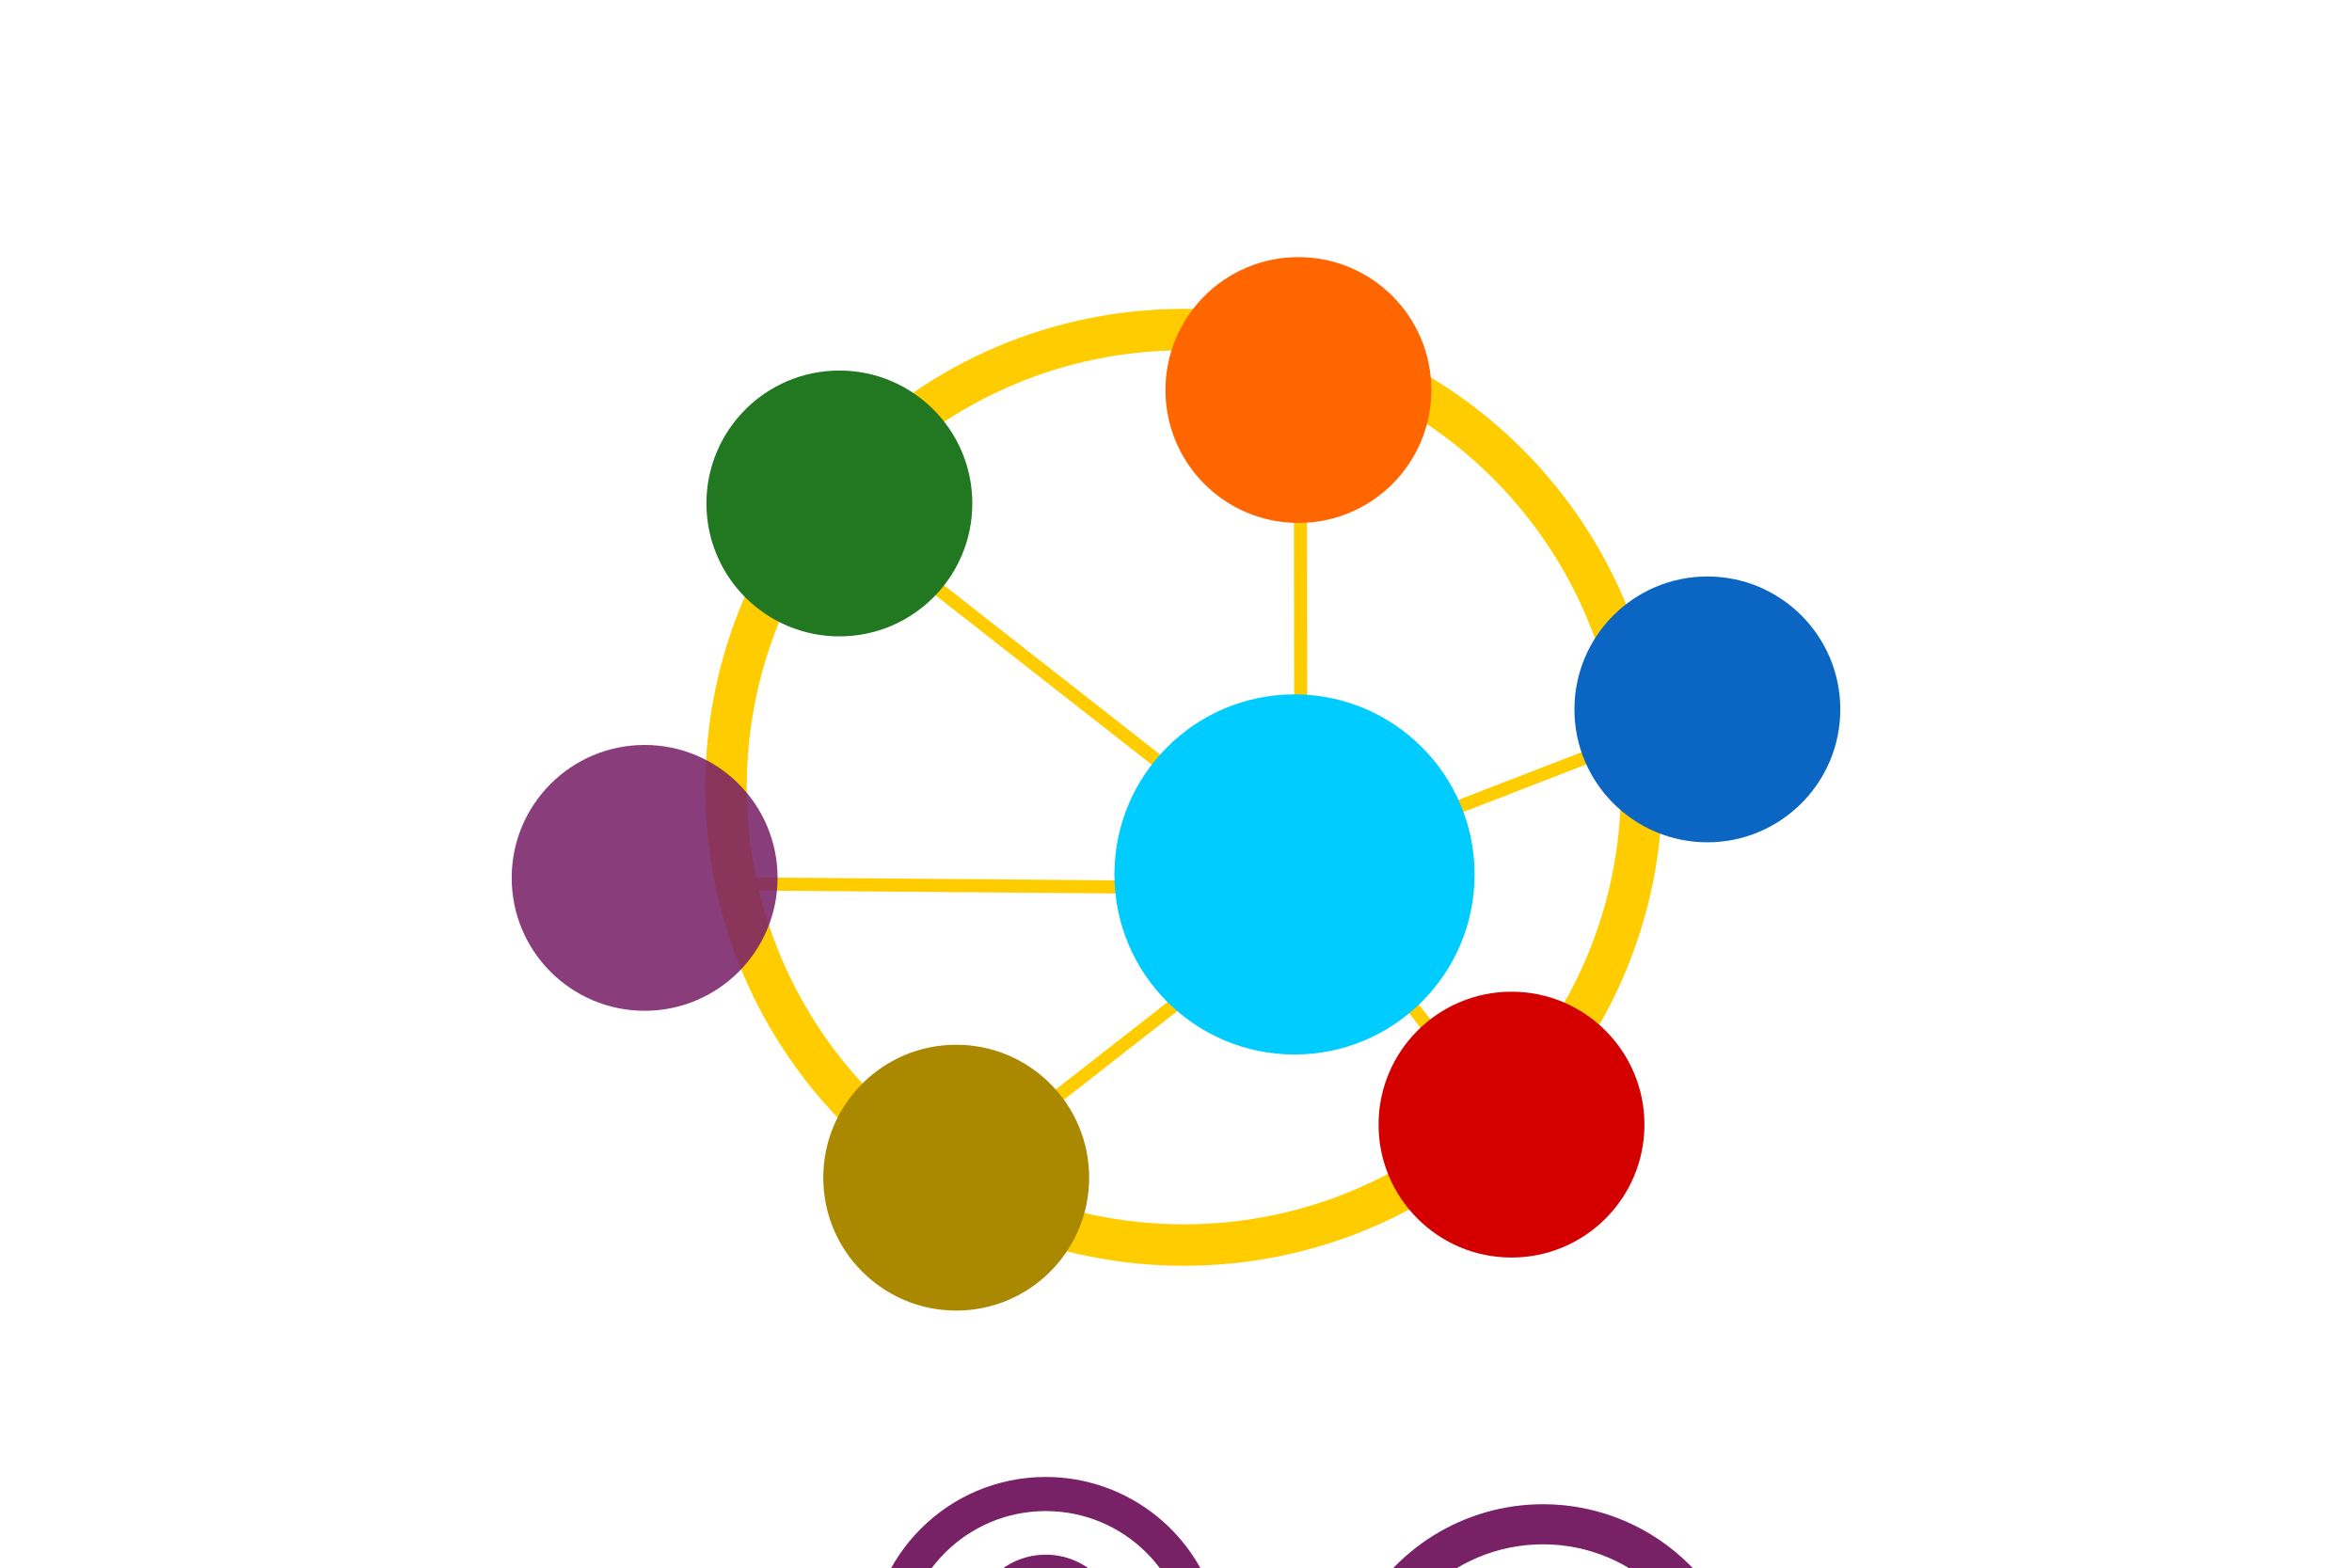
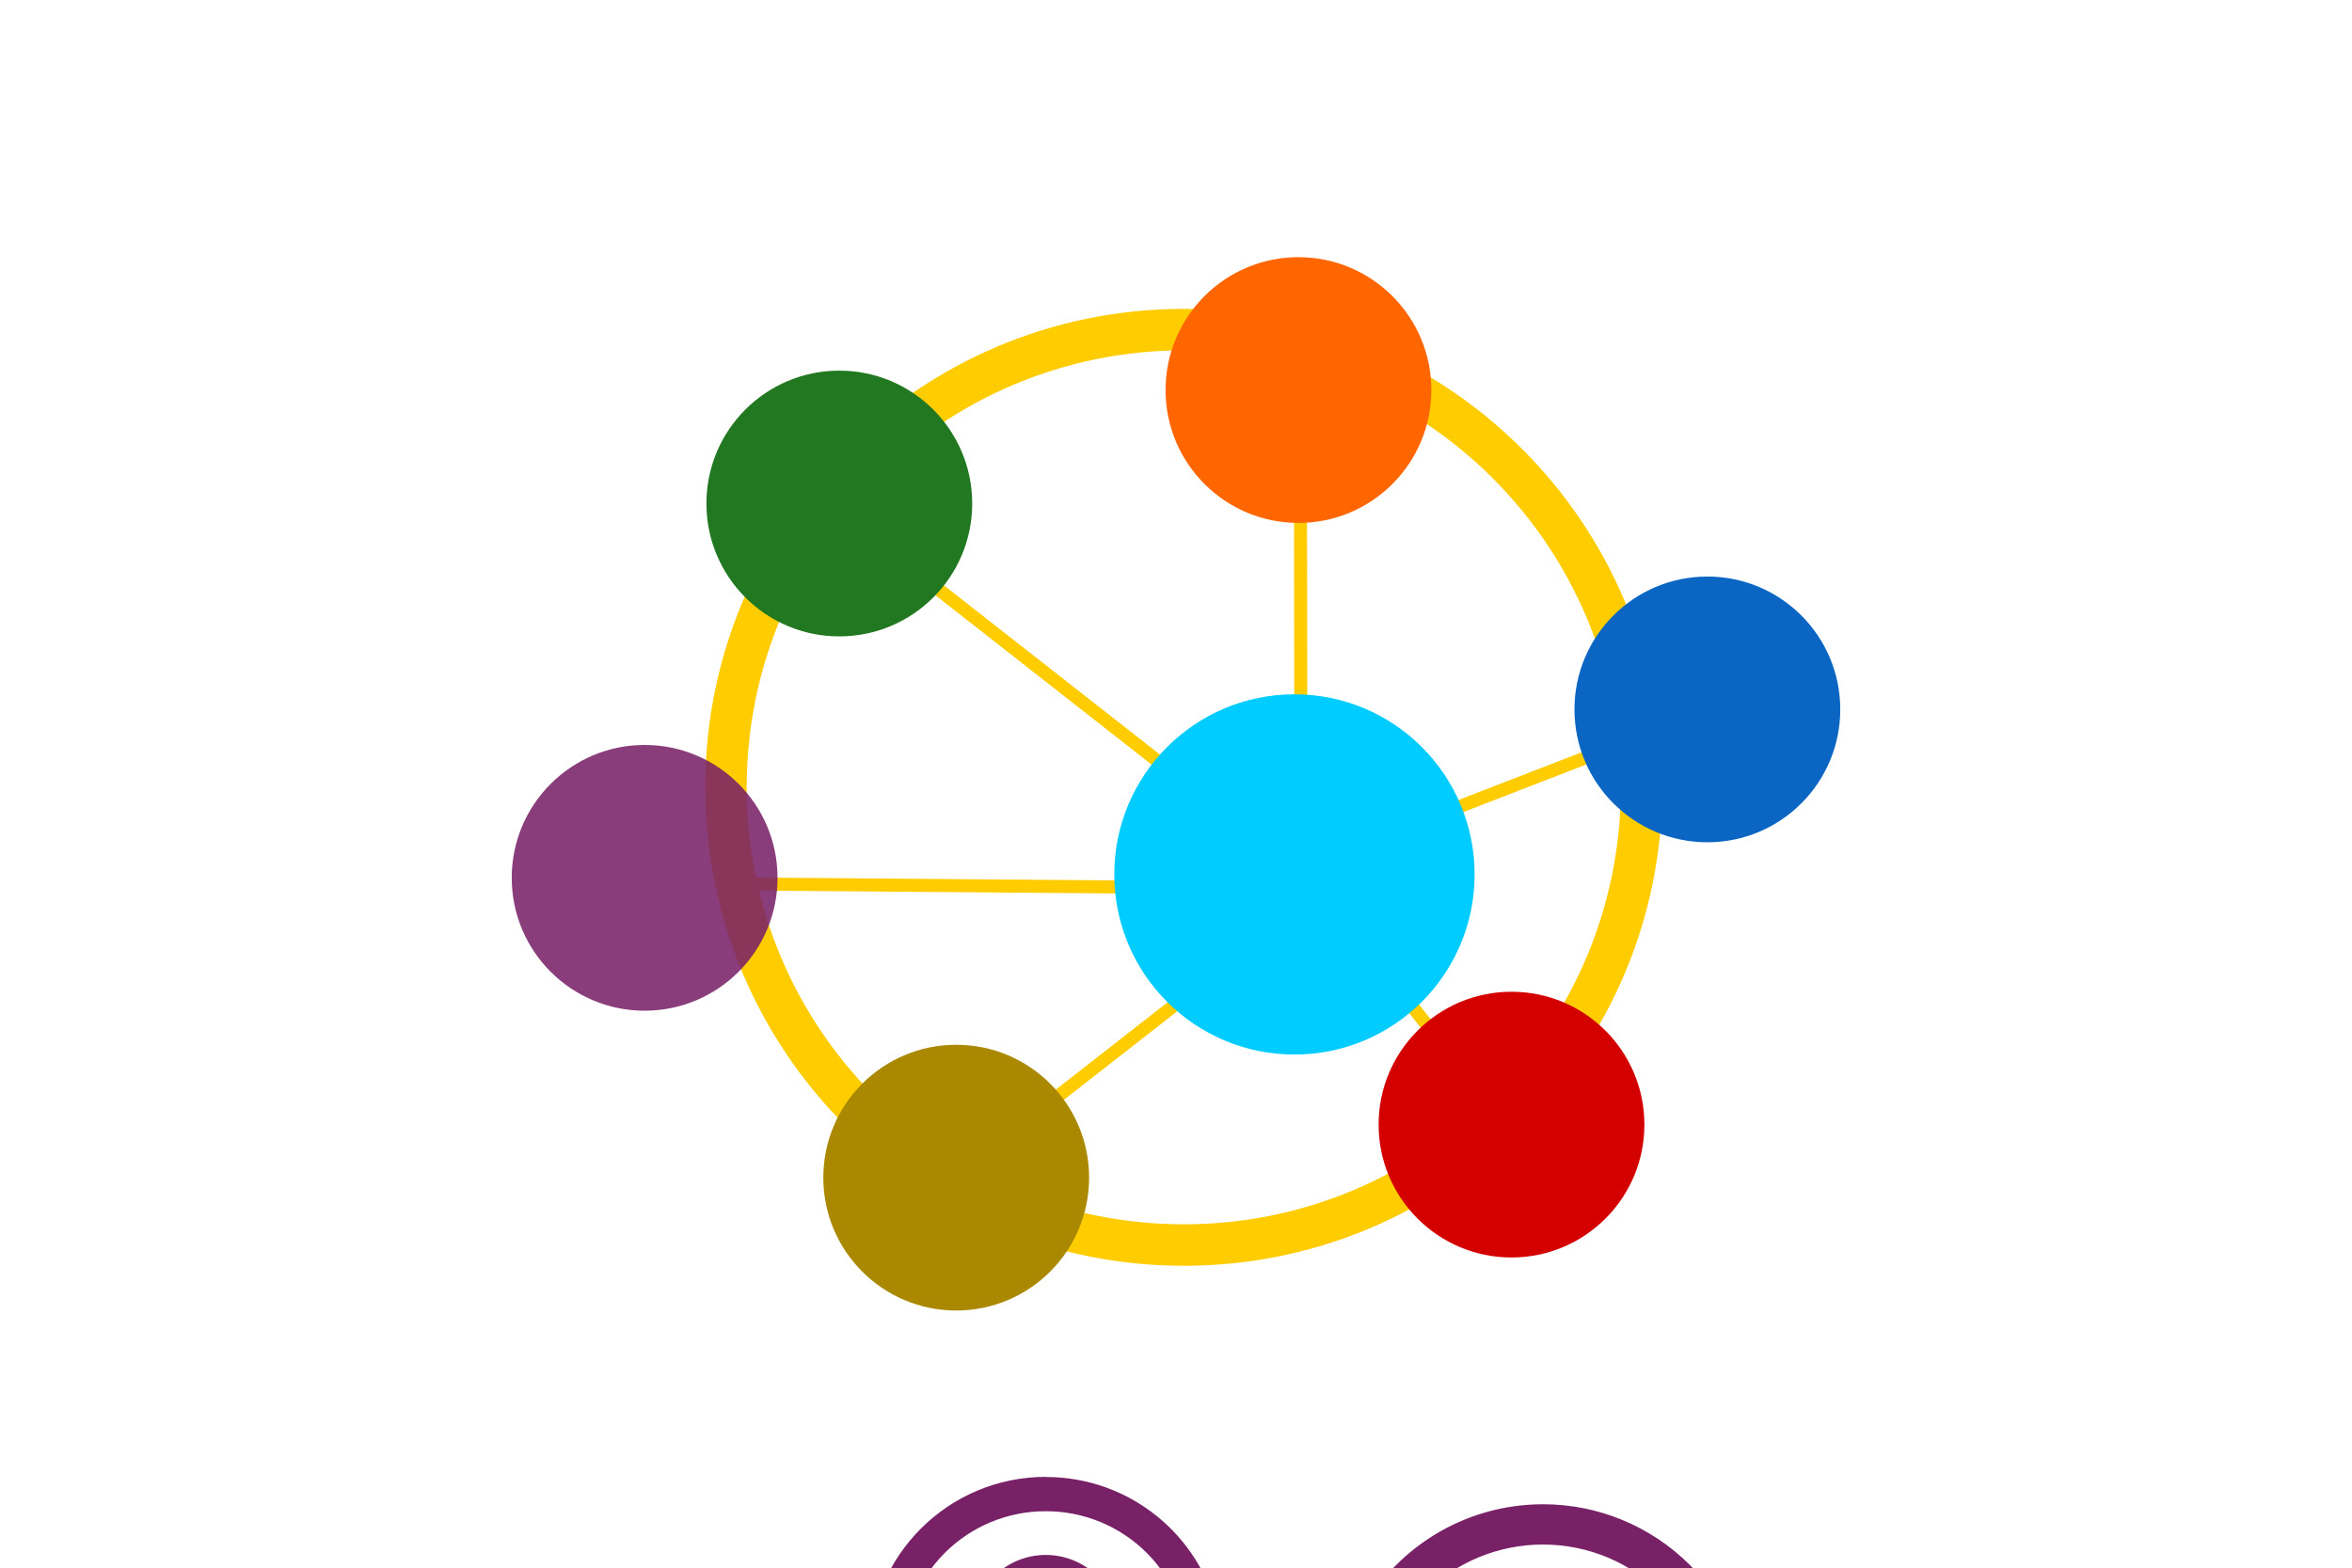
- <svg xmlns="http://www.w3.org/2000/svg" width="600" height="400" viewBox="0 0 158.75 105.833" version="1.1" id="svg4650" xml:space="preserve">
-   <defs id="defs4647" />
-   <g id="layer1">
-     <rect style="fill:#ffcc00;fill-opacity:1;stroke:none;stroke-width:0.219;stroke-linecap:round;stroke-linejoin:round" id="rect9403" width="13.843" height="0.884" x="-24.022" y="-102.716" transform="matrix(-0.7878778,0.6158316,-0.6131595,-0.7899591,0,0)" />
-     <path id="circle9895" style="fill:#ffcc00;fill-opacity:1;stroke:none;stroke-width:0.3;stroke-linecap:round;stroke-linejoin:round" d="m 79.905,20.851 a 32.301,32.301 0 0 0 -32.3,32.3 32.301,32.301 0 0 0 32.3,32.3 32.301,32.301 0 0 0 32.301,-32.3 32.301,32.301 0 0 0 -32.301,-32.3 z m 0,2.798 A 29.503,29.503 0 0 1 109.408,53.151 29.503,29.503 0 0 1 79.905,82.654 29.503,29.503 0 0 1 50.403,53.151 29.503,29.503 0 0 1 79.905,23.648 Z" />
-     <rect style="fill:#ffcc00;fill-opacity:1;stroke:none;stroke-width:0.275;stroke-linecap:round;stroke-linejoin:round" id="rect9345" width="21.942" height="0.884" x="73.642" y="-8.193" transform="rotate(38.07845)" />
-     <rect style="fill:#ffcc00;fill-opacity:1;stroke:none;stroke-width:0.318;stroke-linecap:round;stroke-linejoin:round" id="rect9399" width="29.237" height="0.884" x="32.037" y="-88.166" transform="matrix(0.00142906,0.999999,-0.9999968,0.0025372,0,0)" />
-     <rect style="fill:#ffcc00;fill-opacity:1;stroke:none;stroke-width:0.318;stroke-linecap:round;stroke-linejoin:round" id="rect9401" width="29.237" height="0.884" x="-79.422" y="-59.707" transform="matrix(-0.9999674,-0.00808041,0.00697229,-0.9999757,0,0)" />
-     <rect style="fill:#ffcc00;fill-opacity:1;stroke:none;stroke-width:0.219;stroke-linecap:round;stroke-linejoin:round" id="rect9405" width="13.843" height="0.884" x="-85.661" y="-86.791" transform="matrix(-0.9324964,0.3611792,-0.3580188,-0.9337144,0,0)" />
-     <rect style="fill:#ffcc00;fill-opacity:1;stroke:none;stroke-width:0.219;stroke-linecap:round;stroke-linejoin:round" id="rect9407" width="13.843" height="0.884" x="-126.028" y="32.65" transform="matrix(-0.6169425,-0.7870082,0.7890933,-0.6142734,0,0)" />
-     <circle style="fill:#217821;fill-opacity:1;stroke-width:0.247;stroke-linecap:round;stroke-linejoin:round" id="path922" cx="56.654" cy="33.988" r="8.973" />
-     <circle style="fill:#ff6600;fill-opacity:1;stroke-width:0.247;stroke-linecap:round;stroke-linejoin:round" id="circle926" cx="87.637" cy="26.33" r="8.973" />
-     <circle style="fill:#0a66c2;fill-opacity:1;stroke-width:0.247;stroke-linecap:round;stroke-linejoin:round" id="circle932" cx="115.24" cy="47.89" r="8.973" />
-     <circle style="fill:#d40000;fill-opacity:1;stroke-width:0.247;stroke-linecap:round;stroke-linejoin:round" id="circle930" cx="102.02" cy="75.922" r="8.973" />
-     <circle style="fill:#772167;fill-opacity:0.871;stroke-width:0.247;stroke-linecap:round;stroke-linejoin:round" id="circle924" cx="43.51" cy="59.264" r="8.973" />
-     <circle style="fill:#aa8800;fill-opacity:1;stroke-width:0.247;stroke-linecap:round;stroke-linejoin:round" id="circle928" cx="64.54" cy="79.503" r="8.973" />
-     <circle style="fill:#00ccff;fill-opacity:1;stroke-width:0.312;stroke-linecap:round;stroke-linejoin:round" id="circle10059" cx="87.374" cy="59.033" r="12.156" />
-     <path id="path4918" style="fill:#782167;stroke:none;stroke-width:0.373;stroke-linecap:round;stroke-linejoin:round" d="m 70.585,99.708 a 11.925,11.925 0 0 0 -11.925,11.925 11.925,11.925 0 0 0 1.888,6.424 l -11.092,11.197 a 14.017,14.017 0 0 0 -8.579,-2.934 14.017,14.017 0 0 0 -14.017,14.017 14.017,14.017 0 0 0 14.017,14.018 14.017,14.017 0 0 0 1.877,-0.133 l 1.725,15.005 a 11.925,11.925 0 0 0 -8.916,11.531 11.925,11.925 0 0 0 11.925,11.925 11.925,11.925 0 0 0 11.925,-11.925 11.925,11.925 0 0 0 -0.669,-3.938 l 9.258,-4.237 a 17.114,17.114 0 0 0 12.124,5.037 17.114,17.114 0 0 0 17.114,-17.114 17.114,17.114 0 0 0 -0.21,-2.558 c 0.012,-0.004 0.024,-0.009 0.036,-0.015 l 9.959,-4.558 a 11.925,11.925 0 0 0 8.751,3.825 11.925,11.925 0 0 0 11.925,-11.925 11.925,11.925 0 0 0 -11.925,-11.925 11.925,11.925 0 0 0 -2.029,0.181 l -2.368,-5.968 a 14.017,14.017 0 0 0 6.782,-11.997 14.017,14.017 0 0 0 -14.018,-14.017 14.017,14.017 0 0 0 -12.542,7.772 l -9.365,-0.227 A 11.925,11.925 0 0 0 70.585,99.708 Z m 0,2.303 a 9.622,9.622 0 0 1 9.622,9.622 9.622,9.622 0 0 1 -1.82,5.63 9.359,9.359 0 0 0 -4.498,-3.588 4.986,4.986 0 0 0 1.682,-3.734 4.986,4.986 0 0 0 -4.986,-4.986 4.986,4.986 0 0 0 -4.986,4.986 4.986,4.986 0 0 0 1.684,3.733 9.359,9.359 0 0 0 -4.496,3.582 9.622,9.622 0 0 1 -1.824,-5.623 9.622,9.622 0 0 1 9.622,-9.622 z m 33.558,2.245 a 11.31,11.31 0 0 1 11.31,11.31 11.31,11.31 0 0 1 -2.139,6.618 11.001,11.001 0 0 0 -5.287,-4.217 5.861,5.861 0 0 0 1.977,-4.389 5.861,5.861 0 0 0 -5.861,-5.86 5.861,5.861 0 0 0 -5.861,5.86 5.861,5.861 0 0 0 1.98,4.387 11.001,11.001 0 0 0 -5.285,4.211 11.31,11.31 0 0 1 -2.144,-6.61 11.31,11.31 0 0 1 11.31,-11.31 z m -33.558,2.537 a 3.149,3.149 0 0 1 3.149,3.149 3.149,3.149 0 0 1 -2.84,3.133 9.359,9.359 0 0 0 -0.309,-0.013 9.359,9.359 0 0 0 -0.309,0.013 3.149,3.149 0 0 1 -2.841,-3.133 3.149,3.149 0 0 1 3.149,-3.149 z m 33.558,3.084 a 3.701,3.701 0 0 1 3.702,3.701 3.701,3.701 0 0 1 -3.338,3.683 11.001,11.001 0 0 0 -0.363,-0.015 11.001,11.001 0 0 0 -0.363,0.015 3.701,3.701 0 0 1 -3.339,-3.683 3.701,3.701 0 0 1 3.702,-3.701 z m -21.658,2.411 7.985,0.193 a 14.017,14.017 0 0 0 -0.345,3.085 14.017,14.017 0 0 0 5.983,11.48 l -8.416,18.112 a 17.114,17.114 0 0 0 -7.567,-1.766 17.114,17.114 0 0 0 -12.554,5.506 l -12.821,-6.59 a 14.017,14.017 0 0 0 0.143,-1.97 14.017,14.017 0 0 0 -3.155,-8.858 l 10.878,-10.982 a 11.925,11.925 0 0 0 7.969,3.061 11.925,11.925 0 0 0 11.901,-11.27 z m -11.901,2.814 a 7.318,7.318 0 0 1 6.376,3.736 9.622,9.622 0 0 1 -6.376,2.416 9.622,9.622 0 0 1 -6.368,-2.416 7.318,7.318 0 0 1 6.368,-3.736 z m 33.558,4.542 a 8.602,8.602 0 0 1 7.495,4.391 11.31,11.31 0 0 1 -7.495,2.841 11.31,11.31 0 0 1 -7.485,-2.841 8.602,8.602 0 0 1 7.485,-4.391 z m -5.226,8.924 a 14.017,14.017 0 0 0 5.226,1.015 14.017,14.017 0 0 0 4.335,-0.693 l 2.221,5.598 a 11.925,11.925 0 0 0 -6.848,10.787 11.925,11.925 0 0 0 1.323,5.442 l -8.929,4.087 a 17.114,17.114 0 0 0 -5.818,-7.964 z m -58.041,0.459 a 11.31,11.31 0 0 1 11.31,11.31 11.31,11.31 0 0 1 -2.139,6.618 11.001,11.001 0 0 0 -5.287,-4.217 5.861,5.861 0 0 0 1.977,-4.388 5.861,5.861 0 0 0 -5.861,-5.861 5.861,5.861 0 0 0 -5.861,5.861 5.861,5.861 0 0 0 1.98,4.387 11.001,11.001 0 0 0 -5.285,4.211 11.31,11.31 0 0 1 -2.144,-6.61 11.31,11.31 0 0 1 11.31,-11.31 z m 0,5.621 a 3.701,3.701 0 0 1 3.702,3.702 3.701,3.701 0 0 1 -3.338,3.682 11.001,11.001 0 0 0 -0.363,-0.015 11.001,11.001 0 0 0 -0.363,0.015 3.701,3.701 0 0 1 -3.339,-3.682 3.701,3.701 0 0 1 3.702,-3.702 z m 74.9,1.005 a 9.622,9.622 0 0 1 9.622,9.622 9.622,9.622 0 0 1 -1.82,5.63 9.359,9.359 0 0 0 -4.498,-3.588 4.986,4.986 0 0 0 1.682,-3.734 4.986,4.986 0 0 0 -4.986,-4.986 4.986,4.986 0 0 0 -4.986,4.986 4.986,4.986 0 0 0 1.685,3.733 9.359,9.359 0 0 0 -4.496,3.582 9.622,9.622 0 0 1 -1.824,-5.623 9.622,9.622 0 0 1 9.622,-9.622 z m 0,4.782 a 3.149,3.149 0 0 1 3.149,3.149 3.149,3.149 0 0 1 -2.84,3.133 9.359,9.359 0 0 0 -0.309,-0.013 9.359,9.359 0 0 0 -0.309,0.013 3.149,3.149 0 0 1 -2.841,-3.133 3.149,3.149 0 0 1 3.15,-3.149 z m -74.9,3.981 a 8.602,8.602 0 0 1 7.495,4.39 11.31,11.31 0 0 1 -7.495,2.841 11.31,11.31 0 0 1 -7.485,-2.841 8.602,8.602 0 0 1 7.485,-4.39 z m 13.045,1.05 11.687,6.007 a 17.114,17.114 0 0 0 -2.596,9.033 17.114,17.114 0 0 0 2.9,9.528 l -8.614,3.943 a 11.925,11.925 0 0 0 -9.655,-5.142 l -1.771,-15.405 a 14.017,14.017 0 0 0 8.05,-7.964 z m 26.205,1.231 a 13.808,13.808 0 0 1 13.808,13.808 13.808,13.808 0 0 1 -2.611,8.08 13.432,13.432 0 0 0 -6.455,-5.149 7.155,7.155 0 0 0 2.413,-5.358 7.155,7.155 0 0 0 -7.155,-7.155 7.155,7.155 0 0 0 -7.156,7.155 7.155,7.155 0 0 0 2.417,5.356 13.432,13.432 0 0 0 -6.452,5.141 13.808,13.808 0 0 1 -2.618,-8.07 13.808,13.808 0 0 1 13.808,-13.808 z m 35.65,2.047 a 7.318,7.318 0 0 1 6.376,3.736 9.622,9.622 0 0 1 -6.375,2.417 9.622,9.622 0 0 1 -6.368,-2.417 7.318,7.318 0 0 1 6.368,-3.736 z m -35.65,4.815 a 4.519,4.519 0 0 1 4.519,4.519 4.519,4.519 0 0 1 -4.076,4.496 13.432,13.432 0 0 0 -0.443,-0.019 13.432,13.432 0 0 0 -0.443,0.019 4.519,4.519 0 0 1 -4.076,-4.496 4.519,4.519 0 0 1 4.52,-4.519 z m -5.17e-4,11.925 a 10.503,10.503 0 0 1 9.15,5.361 13.808,13.808 0 0 1 -9.149,3.469 13.808,13.808 0 0 1 -9.138,-3.469 10.503,10.503 0 0 1 9.138,-5.361 z m -32.637,5.651 a 9.622,9.622 0 0 1 9.622,9.622 9.622,9.622 0 0 1 -1.82,5.63 9.359,9.359 0 0 0 -4.498,-3.588 4.986,4.986 0 0 0 1.682,-3.734 4.986,4.986 0 0 0 -4.986,-4.986 4.986,4.986 0 0 0 -4.986,4.986 4.986,4.986 0 0 0 1.685,3.733 9.359,9.359 0 0 0 -4.496,3.582 9.622,9.622 0 0 1 -1.824,-5.623 9.622,9.622 0 0 1 9.622,-9.622 z m 0,4.782 a 3.149,3.149 0 0 1 3.149,3.149 3.149,3.149 0 0 1 -2.84,3.133 9.359,9.359 0 0 0 -0.309,-0.013 9.359,9.359 0 0 0 -0.309,0.013 3.149,3.149 0 0 1 -2.84,-3.133 3.149,3.149 0 0 1 3.149,-3.149 z m -5.1e-4,8.31 a 7.318,7.318 0 0 1 6.376,3.736 9.622,9.622 0 0 1 -6.376,2.417 9.622,9.622 0 0 1 -6.368,-2.417 7.318,7.318 0 0 1 6.368,-3.736 z" />
-   </g>
+ <svg xmlns="http://www.w3.org/2000/svg" xml:space="preserve" width="600" height="400" viewBox="0 0 158.75 105.83">
+   <path d="M-24.02-102.72h13.84v.88h-13.84z" style="fill:#fc0;fill-opacity:1;stroke:none;stroke-width:.219;stroke-linecap:round;stroke-linejoin:round" transform="rotate(141.99)skewX(-.2)" />
+   <path d="M79.9 20.85a32.3 32.3 0 0 0-32.3 32.3 32.3 32.3 0 0 0 32.3 32.3 32.3 32.3 0 0 0 32.3-32.3 32.3 32.3 0 0 0-32.3-32.3m0 2.8a29.5 29.5 0 0 1 29.5 29.5 29.5 29.5 0 0 1-29.5 29.5 29.5 29.5 0 0 1-29.5-29.5 29.5 29.5 0 0 1 29.5-29.5" style="fill:#fc0;fill-opacity:1;stroke:none;stroke-width:.3;stroke-linecap:round;stroke-linejoin:round" />
+   <path d="M73.64-8.19h21.94v.88H73.64z" style="fill:#fc0;fill-opacity:1;stroke:none;stroke-width:.275;stroke-linecap:round;stroke-linejoin:round" transform="rotate(38.08)" />
+   <path d="M32.04-88.17h29.24v.88H32.04z" style="fill:#fc0;fill-opacity:1;stroke:none;stroke-width:.318;stroke-linecap:round;stroke-linejoin:round" transform="rotate(89.92)skewX(.06)" />
+   <path d="M-79.42-59.71h29.24v.88h-29.24z" style="fill:#fc0;fill-opacity:1;stroke:none;stroke-width:.318;stroke-linecap:round;stroke-linejoin:round" transform="rotate(180.4)skewY(.06)" />
+   <path d="M-85.66-86.79h13.84v.88h-13.84z" style="fill:#fc0;fill-opacity:1;stroke:none;stroke-width:.219;stroke-linecap:round;stroke-linejoin:round" transform="rotate(158.83)skewX(-.2)" />
+   <path d="M-126.03 32.65h13.84v.88h-13.84z" style="fill:#fc0;fill-opacity:1;stroke:none;stroke-width:.219;stroke-linecap:round;stroke-linejoin:round" transform="rotate(232.1)skewY(-.2)" />
+   <circle cx="56.65" cy="33.99" r="8.97" style="fill:#217821;fill-opacity:1;stroke-width:.247;stroke-linecap:round;stroke-linejoin:round" />
+   <circle cx="87.64" cy="26.33" r="8.97" style="fill:#f60;fill-opacity:1;stroke-width:.247;stroke-linecap:round;stroke-linejoin:round" />
+   <circle cx="115.24" cy="47.89" r="8.97" style="fill:#0a66c2;fill-opacity:1;stroke-width:.247;stroke-linecap:round;stroke-linejoin:round" />
+   <circle cx="102.02" cy="75.92" r="8.97" style="fill:#d40000;fill-opacity:1;stroke-width:.247;stroke-linecap:round;stroke-linejoin:round" />
+   <circle cx="43.51" cy="59.26" r="8.97" style="fill:#772167;fill-opacity:.871;stroke-width:.247;stroke-linecap:round;stroke-linejoin:round" />
+   <circle cx="64.54" cy="79.5" r="8.97" style="fill:#a80;fill-opacity:1;stroke-width:.247;stroke-linecap:round;stroke-linejoin:round" />
+   <circle cx="87.37" cy="59.03" r="12.16" style="fill:#0cf;fill-opacity:1;stroke-width:.312;stroke-linecap:round;stroke-linejoin:round" />
+   <path d="M70.59 99.7a11.93 11.93 0 0 0-11.93 11.93 12 12 0 0 0 1.89 6.43l-11.1 11.2a14 14 0 0 0-8.57-2.94 14 14 0 0 0-14.02 14.02 14 14 0 0 0 14.02 14.02 14 14 0 0 0 1.87-.14l1.73 15a11.9 11.9 0 0 0-8.92 11.54 11.93 11.93 0 0 0 11.93 11.92 11.93 11.93 0 0 0 11.92-11.92 12 12 0 0 0-.67-3.94l9.26-4.24a17 17 0 0 0 12.13 5.04 17.1 17.1 0 0 0 17.11-17.11 17 17 0 0 0-.21-2.56l.04-.02 9.95-4.55a12 12 0 0 0 8.76 3.82 11.93 11.93 0 0 0 11.92-11.92 11.93 11.93 0 0 0-11.92-11.93 12 12 0 0 0-2.03.18l-2.37-5.97a14 14 0 0 0 6.78-12 14 14 0 0 0-14.02-14.01 14 14 0 0 0-12.54 7.77l-9.36-.23a11.9 11.9 0 0 0-11.65-9.38m0 2.31a9.6 9.6 0 0 1 9.62 9.62 9.6 9.6 0 0 1-1.82 5.63 9.4 9.4 0 0 0-4.5-3.58 5 5 0 0 0 1.68-3.74 5 5 0 0 0-4.98-4.98 5 5 0 0 0-4.99 4.98 5 5 0 0 0 1.68 3.73 9.4 9.4 0 0 0-4.5 3.59 9.6 9.6 0 0 1-1.82-5.63 9.6 9.6 0 0 1 9.63-9.62m33.55 2.25a11.3 11.3 0 0 1 11.31 11.3 11.3 11.3 0 0 1-2.14 6.62 11 11 0 0 0-5.28-4.21 6 6 0 0 0 1.97-4.4 5.86 5.86 0 0 0-5.86-5.85 5.86 5.86 0 0 0-5.86 5.86 6 6 0 0 0 1.98 4.39 11 11 0 0 0-5.28 4.2 11.3 11.3 0 0 1-2.15-6.6 11.3 11.3 0 0 1 11.31-11.31m-33.55 2.53a3.15 3.15 0 0 1 3.14 3.15 3.15 3.15 0 0 1-2.84 3.14l-.3-.02-.31.02a3.15 3.15 0 0 1-2.84-3.14 3.15 3.15 0 0 1 3.15-3.15m33.55 3.09a3.7 3.7 0 0 1 3.7 3.7 3.7 3.7 0 0 1-3.33 3.68l-.37-.01-.36.01a3.7 3.7 0 0 1-3.34-3.68 3.7 3.7 0 0 1 3.7-3.7m-21.65 2.4 7.98.2a14 14 0 0 0-.34 3.09 14 14 0 0 0 5.98 11.48l-8.42 18.1a17 17 0 0 0-7.56-1.76 17 17 0 0 0-12.56 5.5l-12.82-6.58a14 14 0 0 0 .14-1.97 14 14 0 0 0-3.15-8.86l10.88-10.98a12 12 0 0 0 7.97 3.06 11.93 11.93 0 0 0 11.9-11.27m-11.9 2.82a7.3 7.3 0 0 1 6.37 3.74 9.6 9.6 0 0 1-6.37 2.42 9.6 9.6 0 0 1-6.37-2.42 7.3 7.3 0 0 1 6.37-3.74m33.55 4.55a8.6 8.6 0 0 1 7.5 4.39 11.3 11.3 0 0 1-7.5 2.84 11.3 11.3 0 0 1-7.48-2.84 8.6 8.6 0 0 1 7.48-4.4m-5.22 8.92a14 14 0 0 0 5.22 1.01 14 14 0 0 0 4.34-.69l2.22 5.6a11.9 11.9 0 0 0-6.85 10.79 12 12 0 0 0 1.32 5.44l-8.93 4.08a17 17 0 0 0-5.81-7.96zm-58.04.46a11.3 11.3 0 0 1 11.3 11.3 11.3 11.3 0 0 1-2.13 6.63 11 11 0 0 0-5.29-4.22 6 6 0 0 0 1.98-4.39 5.86 5.86 0 0 0-5.86-5.86 5.86 5.86 0 0 0-5.86 5.86 6 6 0 0 0 1.98 4.39 11 11 0 0 0-5.29 4.2 11.3 11.3 0 0 1-2.14-6.6 11.3 11.3 0 0 1 11.3-11.31m0 5.62a3.7 3.7 0 0 1 3.7 3.7 3.7 3.7 0 0 1-3.34 3.68l-.36-.01-.37.01a3.7 3.7 0 0 1-3.34-3.68 3.7 3.7 0 0 1 3.7-3.7m74.9 1a9.6 9.6 0 0 1 9.62 9.63 9.6 9.6 0 0 1-1.82 5.63 9.4 9.4 0 0 0-4.5-3.6 5 5 0 0 0 1.68-3.73 5 5 0 0 0-4.98-4.98 5 5 0 0 0-4.99 4.98 5 5 0 0 0 1.68 3.74 9.4 9.4 0 0 0-4.5 3.58 9.6 9.6 0 0 1-1.82-5.62 9.6 9.6 0 0 1 9.63-9.63m0 4.79a3.15 3.15 0 0 1 3.15 3.14 3.15 3.15 0 0 1-2.85 3.14l-.3-.02-.31.02a3.15 3.15 0 0 1-2.84-3.14 3.15 3.15 0 0 1 3.15-3.14m-74.9 3.98a8.6 8.6 0 0 1 7.5 4.39 11.3 11.3 0 0 1-7.5 2.84 11.3 11.3 0 0 1-7.49-2.84 8.6 8.6 0 0 1 7.49-4.4m13.04 1.05 11.69 6a17 17 0 0 0-2.6 9.04 17 17 0 0 0 2.9 9.52l-8.61 3.95a12 12 0 0 0-9.66-5.14l-1.77-15.4a14 14 0 0 0 8.05-7.97m26.2 1.23a13.8 13.8 0 0 1 13.81 13.8 13.8 13.8 0 0 1-2.6 8.09 13.4 13.4 0 0 0-6.46-5.15 7.2 7.2 0 0 0 2.41-5.36 7.16 7.16 0 0 0-7.15-7.16 7.16 7.16 0 0 0-7.16 7.16 7.2 7.2 0 0 0 2.42 5.36 13.4 13.4 0 0 0-6.45 5.14 13.8 13.8 0 0 1-2.62-8.07 13.8 13.8 0 0 1 13.8-13.81m35.66 2.05a7.3 7.3 0 0 1 6.37 3.73 9.6 9.6 0 0 1-6.37 2.42 9.6 9.6 0 0 1-6.37-2.42 7.3 7.3 0 0 1 6.37-3.73m-35.65 4.81a4.5 4.5 0 0 1 4.51 4.52 4.5 4.5 0 0 1-4.07 4.5l-.44-.02-.45.02a4.5 4.5 0 0 1-4.07-4.5 4.5 4.5 0 0 1 4.52-4.52m0 11.93a10.5 10.5 0 0 1 9.15 5.36 13.8 13.8 0 0 1-9.15 3.47 13.8 13.8 0 0 1-9.14-3.47 10.5 10.5 0 0 1 9.14-5.36m-32.64 5.65a9.6 9.6 0 0 1 9.62 9.62 9.6 9.6 0 0 1-1.82 5.63 9.4 9.4 0 0 0-4.5-3.59 5 5 0 0 0 1.68-3.73 5 5 0 0 0-4.98-4.99 5 5 0 0 0-4.99 4.99 5 5 0 0 0 1.69 3.73 9.4 9.4 0 0 0-4.5 3.58 9.6 9.6 0 0 1-1.82-5.62 9.6 9.6 0 0 1 9.62-9.62m0 4.78a3.15 3.15 0 0 1 3.15 3.15 3.15 3.15 0 0 1-2.84 3.13l-.31-.01-.31.01a3.15 3.15 0 0 1-2.84-3.13 3.15 3.15 0 0 1 3.15-3.15m0 8.3a7.3 7.3 0 0 1 6.37 3.74 9.6 9.6 0 0 1-6.37 2.42 9.6 9.6 0 0 1-6.37-2.42 7.3 7.3 0 0 1 6.37-3.73" style="fill:#782167;stroke:none;stroke-width:.373;stroke-linecap:round;stroke-linejoin:round" />
</svg>
